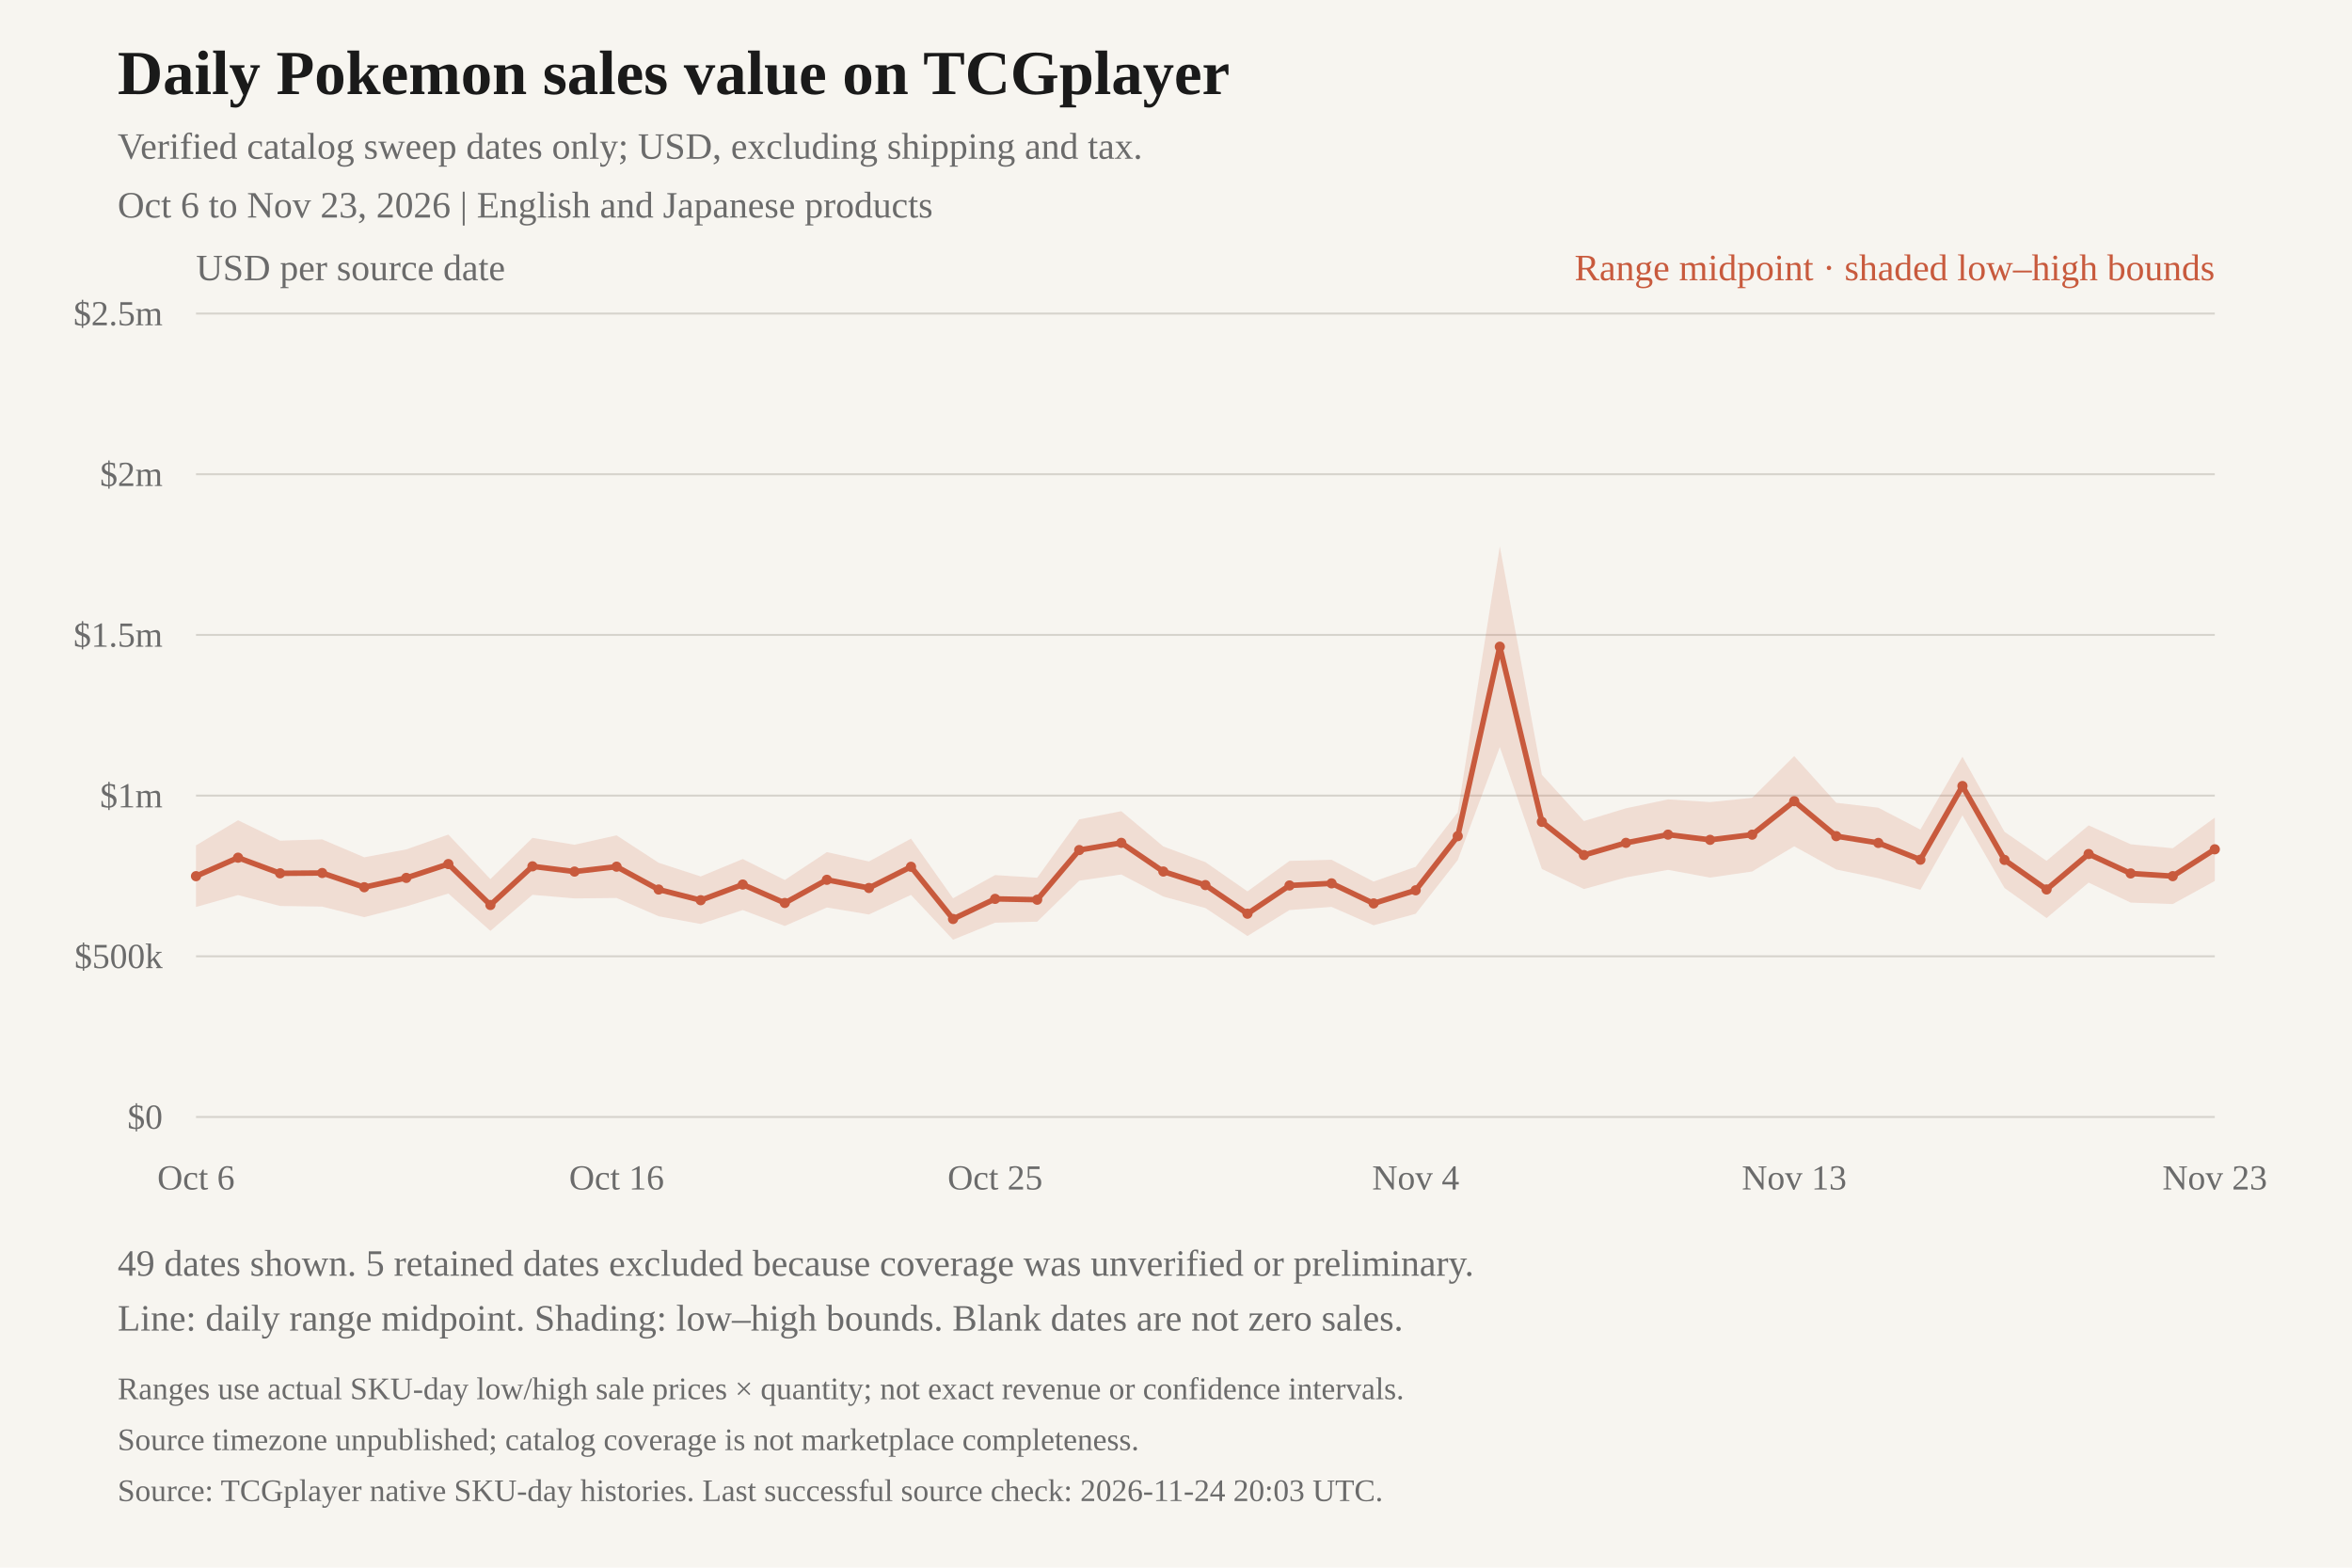
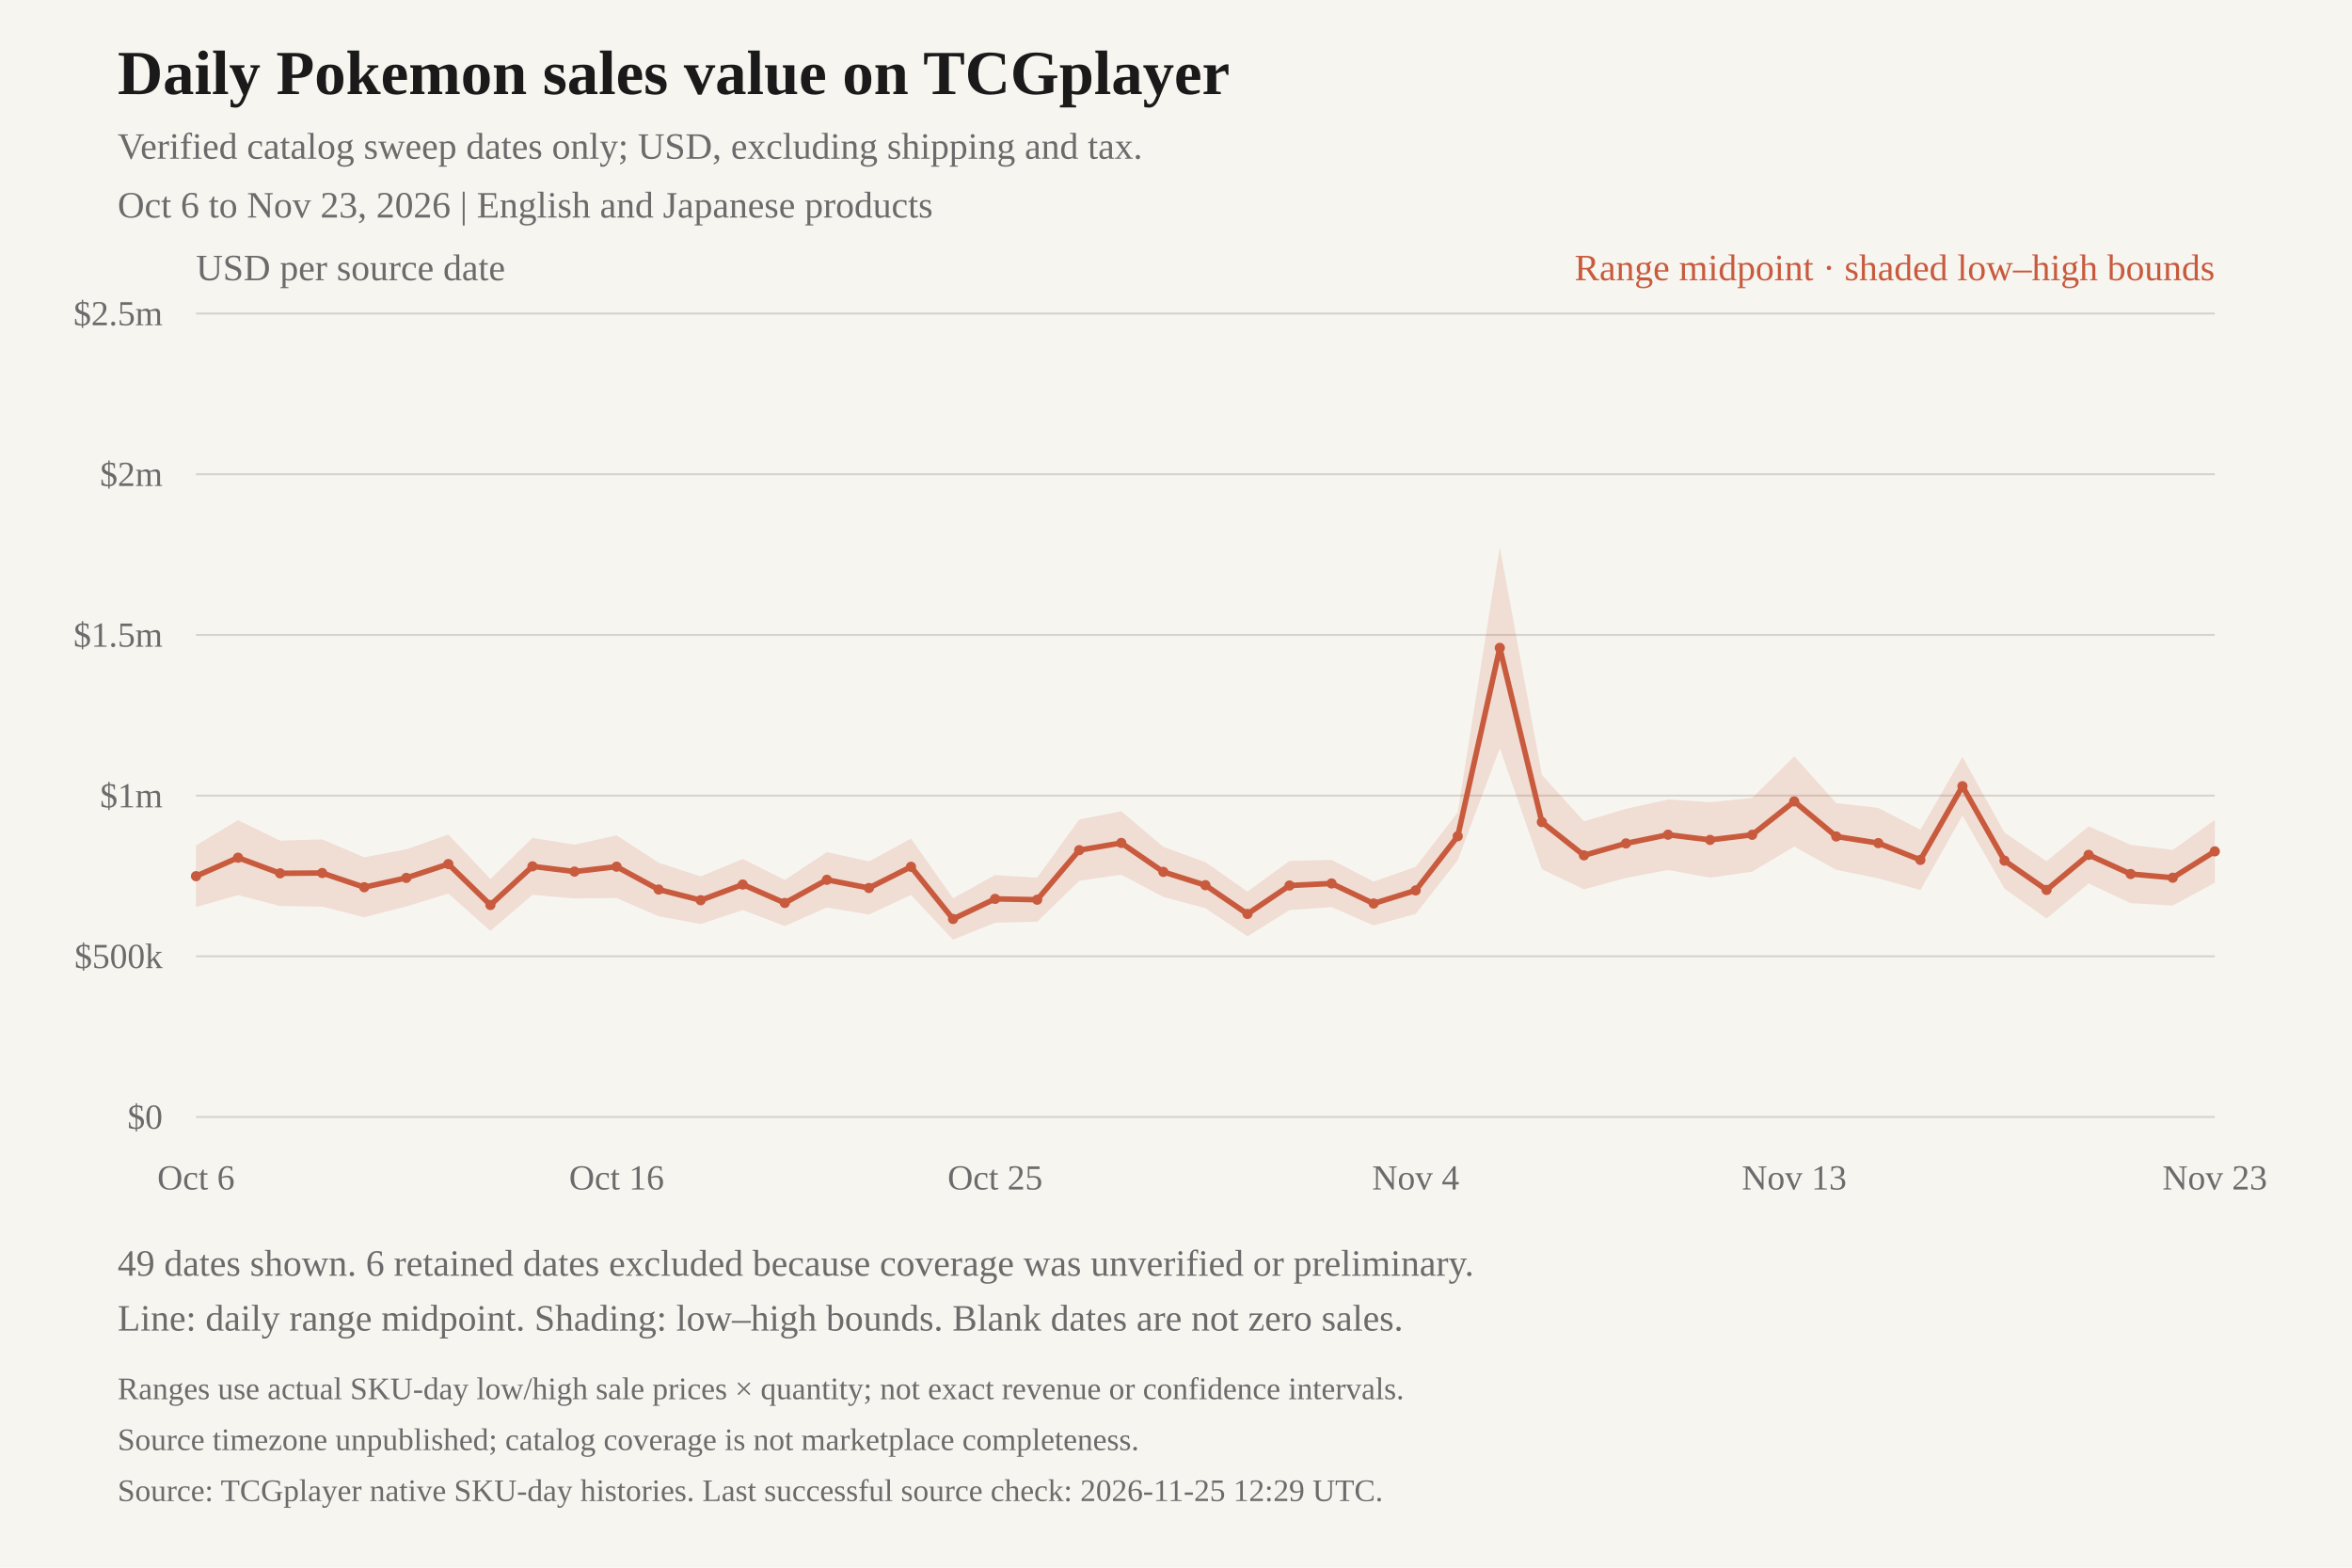
<svg xmlns="http://www.w3.org/2000/svg" width="1200" height="800" viewBox="0 0 1200 800" role="img" aria-labelledby="title description">
  <style>text{font-family:Georgia,"Liberation Serif","Times New Roman",serif;fill:#1A1A1A;font-size:19px}.title{font-size:32px;font-weight:600}.muted,.axis{fill:#6B6B6B}.axis{font-size:18px}.note{font-size:16px;fill:#6B6B6B}.grid{stroke:#D6D3CC;stroke-width:1}</style>
  <rect data-role="background" width="1200" height="800" fill="#F7F5F0" />
  <text x="60" y="48" class="title">Daily Pokemon sales value on TCGplayer</text>
  <text x="60" y="81" class="muted">Verified catalog sweep dates only; USD, excluding shipping and tax.</text>
  <text x="60" y="111" class="muted">Oct 6 to Nov 23, 2026 | English and Japanese products</text>
  <text x="100" y="143" class="muted">USD per source date</text>
  <text x="1130" y="143" text-anchor="end" style="fill:#C85A3D">Range midpoint · shaded low–high bounds</text>
  <path d="M100,570H1130" class="grid" />
  <text x="83" y="576" class="axis" text-anchor="end">$0</text>
  <path d="M100,488H1130" class="grid" />
  <text x="83" y="494" class="axis" text-anchor="end">$500k</text>
  <path d="M100,406H1130" class="grid" />
  <text x="83" y="412" class="axis" text-anchor="end">$1m</text>
  <path d="M100,324H1130" class="grid" />
  <text x="83" y="330" class="axis" text-anchor="end">$1.5m</text>
  <path d="M100,242H1130" class="grid" />
  <text x="83" y="248" class="axis" text-anchor="end">$2m</text>
  <path d="M100,160H1130" class="grid" />
  <text x="83" y="166" class="axis" text-anchor="end">$2.5m</text>
-   <polygon data-series="daily-band" points="100,431.395 121.458,418.596 142.917,428.993 164.375,428.347 185.833,437.483 207.292,433.454 228.75,425.889 250.208,448.6 271.667,427.569 293.125,431.071 314.583,426.287 336.042,440.279 357.5,447.253 378.958,438.369 400.417,449.058 421.875,434.841 443.333,439.616 464.792,427.977 486.25,458.392 507.708,446.556 529.167,447.917 550.625,418.145 572.083,413.96 593.542,431.958 615,439.948 636.458,454.864 657.917,439.326 679.375,438.761 700.833,449.874 722.292,442.316 743.75,414.51 765.208,278.81 786.667,395.359 808.125,418.998 829.583,412.47 851.042,407.938 872.5,409.311 893.958,407.137 915.417,385.835 936.875,409.666 958.333,412.18 979.792,423.351 1001.25,386.148 1022.708,424.47 1044.167,439.294 1065.625,421.196 1087.083,430.838 1108.542,432.869 1130,417.236 1130,449.573 1108.542,461.348 1087.083,460.595 1065.625,450.404 1044.167,468.496 1022.708,453.166 1001.25,416.076 979.792,454.07 958.333,448.123 936.875,443.719 915.417,431.873 893.958,444.736 872.5,447.841 851.042,443.895 829.583,447.758 808.125,453.684 786.667,443.436 765.208,381.232 743.75,438.89 722.292,466.315 700.833,472.174 679.375,462.803 657.917,464.401 636.458,477.664 615,463.375 593.542,457.522 572.083,446.263 550.625,449.429 529.167,470.34 507.708,470.849 486.25,479.541 464.792,456.674 443.333,466.671 421.875,463.09 400.417,472.524 378.958,464.4 357.5,471.512 336.042,467.575 314.583,458.248 293.125,458.461 271.667,456.626 250.208,475.046 228.75,455.971 207.292,462.546 185.833,468.031 164.375,462.639 142.917,462.325 121.458,456.767 100,462.839" fill="#C85A3D" fill-opacity="0.16" />
-   <polyline data-series="daily-midpoint" points="100,447.117 121.458,437.682 142.917,445.659 164.375,445.493 185.833,452.757 207.292,448 228.75,440.93 250.208,461.823 271.667,442.097 293.125,444.766 314.583,442.267 336.042,453.927 357.5,459.382 378.958,451.384 400.417,460.791 421.875,448.965 443.333,453.144 464.792,442.326 486.25,468.967 507.708,458.703 529.167,459.128 550.625,433.787 572.083,430.112 593.542,444.74 615,451.662 636.458,466.264 657.917,451.864 679.375,450.782 700.833,461.024 722.292,454.315 743.75,426.7 765.208,330.021 786.667,419.398 808.125,436.341 829.583,430.114 851.042,425.916 872.5,428.576 893.958,425.936 915.417,408.854 936.875,426.693 958.333,430.152 979.792,438.711 1001.25,401.112 1022.708,438.818 1044.167,453.895 1065.625,435.8 1087.083,445.716 1108.542,447.109 1130,433.405" fill="none" stroke="#C85A3D" stroke-width="2.8" stroke-linejoin="round" stroke-linecap="round" />
+   <polygon data-series="daily-band" points="100,431.395 121.458,418.596 142.917,428.993 164.375,428.347 185.833,437.483 207.292,433.454 228.75,425.889 250.208,448.6 271.667,427.569 293.125,431.071 314.583,426.287 336.042,440.279 357.5,447.253 378.958,438.369 400.417,449.058 421.875,434.841 443.333,439.616 464.792,427.977 486.25,458.392 507.708,446.556 529.167,447.917 550.625,418.209 572.083,414.005 593.542,432.151 615,440.014 636.458,455 657.917,439.357 679.375,438.823 700.833,449.919 722.292,442.384 743.75,414.548 765.208,279.39 786.667,395.464 808.125,419.163 829.583,412.768 851.042,407.987 872.5,409.342 893.958,407.215 915.417,385.968 936.875,409.838 958.333,412.286 979.792,423.472 1001.25,386.266 1022.708,424.903 1044.167,439.537 1065.625,421.678 1087.083,431.144 1108.542,433.72 1130,418.415 1130,450.502 1108.542,462.099 1087.083,460.87 1065.625,450.814 1044.167,468.708 1022.708,453.467 1001.25,416.163 979.792,454.161 958.333,448.212 936.875,443.875 915.417,431.984 893.958,444.807 872.5,447.866 851.042,443.933 829.583,448.02 808.125,453.81 786.667,443.538 765.208,381.808 743.75,438.922 722.292,466.373 700.833,472.212 679.375,462.859 657.917,464.421 636.458,477.789 615,463.432 593.542,457.704 572.083,446.304 550.625,449.477 529.167,470.34 507.708,470.849 486.25,479.541 464.792,456.674 443.333,466.671 421.875,463.09 400.417,472.524 378.958,464.4 357.5,471.512 336.042,467.575 314.583,458.248 293.125,458.461 271.667,456.626 250.208,475.046 228.75,455.971 207.292,462.546 185.833,468.031 164.375,462.639 142.917,462.325 121.458,456.767 100,462.839" fill="#C85A3D" fill-opacity="0.16" />
+   <polyline data-series="daily-midpoint" points="100,447.117 121.458,437.682 142.917,445.659 164.375,445.493 185.833,452.757 207.292,448 228.75,440.93 250.208,461.823 271.667,442.097 293.125,444.766 314.583,442.267 336.042,453.927 357.5,459.382 378.958,451.384 400.417,460.791 421.875,448.965 443.333,453.144 464.792,442.326 486.25,468.967 507.708,458.703 529.167,459.128 550.625,433.843 572.083,430.155 593.542,444.928 615,451.723 636.458,466.394 657.917,451.889 679.375,450.841 700.833,461.066 722.292,454.378 743.75,426.735 765.208,330.599 786.667,419.501 808.125,436.487 829.583,430.394 851.042,425.96 872.5,428.604 893.958,426.011 915.417,408.976 936.875,426.856 958.333,430.249 979.792,438.816 1001.25,401.215 1022.708,439.185 1044.167,454.123 1065.625,436.246 1087.083,446.007 1108.542,447.91 1130,434.458" fill="none" stroke="#C85A3D" stroke-width="2.8" stroke-linejoin="round" stroke-linecap="round" />
  <circle data-series="daily-observation" cx="100" cy="447.117" r="2.6" fill="#C85A3D" />
  <circle data-series="daily-observation" cx="121.458" cy="437.682" r="2.6" fill="#C85A3D" />
  <circle data-series="daily-observation" cx="142.917" cy="445.659" r="2.6" fill="#C85A3D" />
  <circle data-series="daily-observation" cx="164.375" cy="445.493" r="2.6" fill="#C85A3D" />
  <circle data-series="daily-observation" cx="185.833" cy="452.757" r="2.6" fill="#C85A3D" />
  <circle data-series="daily-observation" cx="207.292" cy="448" r="2.6" fill="#C85A3D" />
  <circle data-series="daily-observation" cx="228.75" cy="440.93" r="2.6" fill="#C85A3D" />
  <circle data-series="daily-observation" cx="250.208" cy="461.823" r="2.6" fill="#C85A3D" />
  <circle data-series="daily-observation" cx="271.667" cy="442.097" r="2.6" fill="#C85A3D" />
  <circle data-series="daily-observation" cx="293.125" cy="444.766" r="2.6" fill="#C85A3D" />
  <circle data-series="daily-observation" cx="314.583" cy="442.267" r="2.6" fill="#C85A3D" />
  <circle data-series="daily-observation" cx="336.042" cy="453.927" r="2.6" fill="#C85A3D" />
  <circle data-series="daily-observation" cx="357.5" cy="459.382" r="2.6" fill="#C85A3D" />
  <circle data-series="daily-observation" cx="378.958" cy="451.384" r="2.6" fill="#C85A3D" />
  <circle data-series="daily-observation" cx="400.417" cy="460.791" r="2.6" fill="#C85A3D" />
  <circle data-series="daily-observation" cx="421.875" cy="448.965" r="2.6" fill="#C85A3D" />
  <circle data-series="daily-observation" cx="443.333" cy="453.144" r="2.6" fill="#C85A3D" />
  <circle data-series="daily-observation" cx="464.792" cy="442.326" r="2.6" fill="#C85A3D" />
  <circle data-series="daily-observation" cx="486.25" cy="468.967" r="2.6" fill="#C85A3D" />
  <circle data-series="daily-observation" cx="507.708" cy="458.703" r="2.6" fill="#C85A3D" />
  <circle data-series="daily-observation" cx="529.167" cy="459.128" r="2.6" fill="#C85A3D" />
-   <circle data-series="daily-observation" cx="550.625" cy="433.787" r="2.6" fill="#C85A3D" />
-   <circle data-series="daily-observation" cx="572.083" cy="430.112" r="2.6" fill="#C85A3D" />
-   <circle data-series="daily-observation" cx="593.542" cy="444.74" r="2.6" fill="#C85A3D" />
-   <circle data-series="daily-observation" cx="615" cy="451.662" r="2.6" fill="#C85A3D" />
-   <circle data-series="daily-observation" cx="636.458" cy="466.264" r="2.6" fill="#C85A3D" />
-   <circle data-series="daily-observation" cx="657.917" cy="451.864" r="2.6" fill="#C85A3D" />
-   <circle data-series="daily-observation" cx="679.375" cy="450.782" r="2.6" fill="#C85A3D" />
-   <circle data-series="daily-observation" cx="700.833" cy="461.024" r="2.6" fill="#C85A3D" />
-   <circle data-series="daily-observation" cx="722.292" cy="454.315" r="2.6" fill="#C85A3D" />
-   <circle data-series="daily-observation" cx="743.75" cy="426.7" r="2.6" fill="#C85A3D" />
-   <circle data-series="daily-observation" cx="765.208" cy="330.021" r="2.6" fill="#C85A3D" />
-   <circle data-series="daily-observation" cx="786.667" cy="419.398" r="2.6" fill="#C85A3D" />
-   <circle data-series="daily-observation" cx="808.125" cy="436.341" r="2.6" fill="#C85A3D" />
-   <circle data-series="daily-observation" cx="829.583" cy="430.114" r="2.6" fill="#C85A3D" />
-   <circle data-series="daily-observation" cx="851.042" cy="425.916" r="2.6" fill="#C85A3D" />
-   <circle data-series="daily-observation" cx="872.5" cy="428.576" r="2.6" fill="#C85A3D" />
-   <circle data-series="daily-observation" cx="893.958" cy="425.936" r="2.6" fill="#C85A3D" />
-   <circle data-series="daily-observation" cx="915.417" cy="408.854" r="2.6" fill="#C85A3D" />
-   <circle data-series="daily-observation" cx="936.875" cy="426.693" r="2.6" fill="#C85A3D" />
-   <circle data-series="daily-observation" cx="958.333" cy="430.152" r="2.6" fill="#C85A3D" />
-   <circle data-series="daily-observation" cx="979.792" cy="438.711" r="2.6" fill="#C85A3D" />
-   <circle data-series="daily-observation" cx="1001.25" cy="401.112" r="2.6" fill="#C85A3D" />
-   <circle data-series="daily-observation" cx="1022.708" cy="438.818" r="2.6" fill="#C85A3D" />
-   <circle data-series="daily-observation" cx="1044.167" cy="453.895" r="2.6" fill="#C85A3D" />
-   <circle data-series="daily-observation" cx="1065.625" cy="435.8" r="2.6" fill="#C85A3D" />
-   <circle data-series="daily-observation" cx="1087.083" cy="445.716" r="2.6" fill="#C85A3D" />
-   <circle data-series="daily-observation" cx="1108.542" cy="447.109" r="2.6" fill="#C85A3D" />
-   <circle data-series="daily-observation" cx="1130" cy="433.405" r="2.6" fill="#C85A3D" />
+   <circle data-series="daily-observation" cx="550.625" cy="433.843" r="2.6" fill="#C85A3D" />
+   <circle data-series="daily-observation" cx="572.083" cy="430.155" r="2.6" fill="#C85A3D" />
+   <circle data-series="daily-observation" cx="593.542" cy="444.928" r="2.6" fill="#C85A3D" />
+   <circle data-series="daily-observation" cx="615" cy="451.723" r="2.6" fill="#C85A3D" />
+   <circle data-series="daily-observation" cx="636.458" cy="466.394" r="2.6" fill="#C85A3D" />
+   <circle data-series="daily-observation" cx="657.917" cy="451.889" r="2.6" fill="#C85A3D" />
+   <circle data-series="daily-observation" cx="679.375" cy="450.841" r="2.6" fill="#C85A3D" />
+   <circle data-series="daily-observation" cx="700.833" cy="461.066" r="2.6" fill="#C85A3D" />
+   <circle data-series="daily-observation" cx="722.292" cy="454.378" r="2.6" fill="#C85A3D" />
+   <circle data-series="daily-observation" cx="743.75" cy="426.735" r="2.6" fill="#C85A3D" />
+   <circle data-series="daily-observation" cx="765.208" cy="330.599" r="2.6" fill="#C85A3D" />
+   <circle data-series="daily-observation" cx="786.667" cy="419.501" r="2.6" fill="#C85A3D" />
+   <circle data-series="daily-observation" cx="808.125" cy="436.487" r="2.6" fill="#C85A3D" />
+   <circle data-series="daily-observation" cx="829.583" cy="430.394" r="2.6" fill="#C85A3D" />
+   <circle data-series="daily-observation" cx="851.042" cy="425.96" r="2.6" fill="#C85A3D" />
+   <circle data-series="daily-observation" cx="872.5" cy="428.604" r="2.6" fill="#C85A3D" />
+   <circle data-series="daily-observation" cx="893.958" cy="426.011" r="2.6" fill="#C85A3D" />
+   <circle data-series="daily-observation" cx="915.417" cy="408.976" r="2.6" fill="#C85A3D" />
+   <circle data-series="daily-observation" cx="936.875" cy="426.856" r="2.6" fill="#C85A3D" />
+   <circle data-series="daily-observation" cx="958.333" cy="430.249" r="2.6" fill="#C85A3D" />
+   <circle data-series="daily-observation" cx="979.792" cy="438.816" r="2.6" fill="#C85A3D" />
+   <circle data-series="daily-observation" cx="1001.25" cy="401.215" r="2.6" fill="#C85A3D" />
+   <circle data-series="daily-observation" cx="1022.708" cy="439.185" r="2.6" fill="#C85A3D" />
+   <circle data-series="daily-observation" cx="1044.167" cy="454.123" r="2.6" fill="#C85A3D" />
+   <circle data-series="daily-observation" cx="1065.625" cy="436.246" r="2.6" fill="#C85A3D" />
+   <circle data-series="daily-observation" cx="1087.083" cy="446.007" r="2.6" fill="#C85A3D" />
+   <circle data-series="daily-observation" cx="1108.542" cy="447.91" r="2.6" fill="#C85A3D" />
+   <circle data-series="daily-observation" cx="1130" cy="434.458" r="2.6" fill="#C85A3D" />
  <text x="100" y="607" class="axis" text-anchor="middle">Oct 6</text>
  <text x="314.583" y="607" class="axis" text-anchor="middle">Oct 16</text>
  <text x="507.708" y="607" class="axis" text-anchor="middle">Oct 25</text>
  <text x="722.292" y="607" class="axis" text-anchor="middle">Nov 4</text>
  <text x="915.417" y="607" class="axis" text-anchor="middle">Nov 13</text>
  <text x="1130" y="607" class="axis" text-anchor="middle">Nov 23</text>
-   <text x="60" y="651" class="muted">49 dates shown. 5 retained dates excluded because coverage was unverified or preliminary.</text>
+   <text x="60" y="651" class="muted">49 dates shown. 6 retained dates excluded because coverage was unverified or preliminary.</text>
  <text x="60" y="679" class="muted">Line: daily range midpoint. Shading: low–high bounds. Blank dates are not zero sales.</text>
  <text x="60" y="714" class="note">Ranges use actual SKU-day low/high sale prices × quantity; not exact revenue or confidence intervals.</text>
  <text x="60" y="740" class="note">Source timezone unpublished; catalog coverage is not marketplace completeness.</text>
-   <text x="60" y="766" class="note">Source: TCGplayer native SKU-day histories. Last successful source check: 2026-11-24 20:03 UTC.</text>
+   <text x="60" y="766" class="note">Source: TCGplayer native SKU-day histories. Last successful source check: 2026-11-25 12:29 UTC.</text>
</svg>
